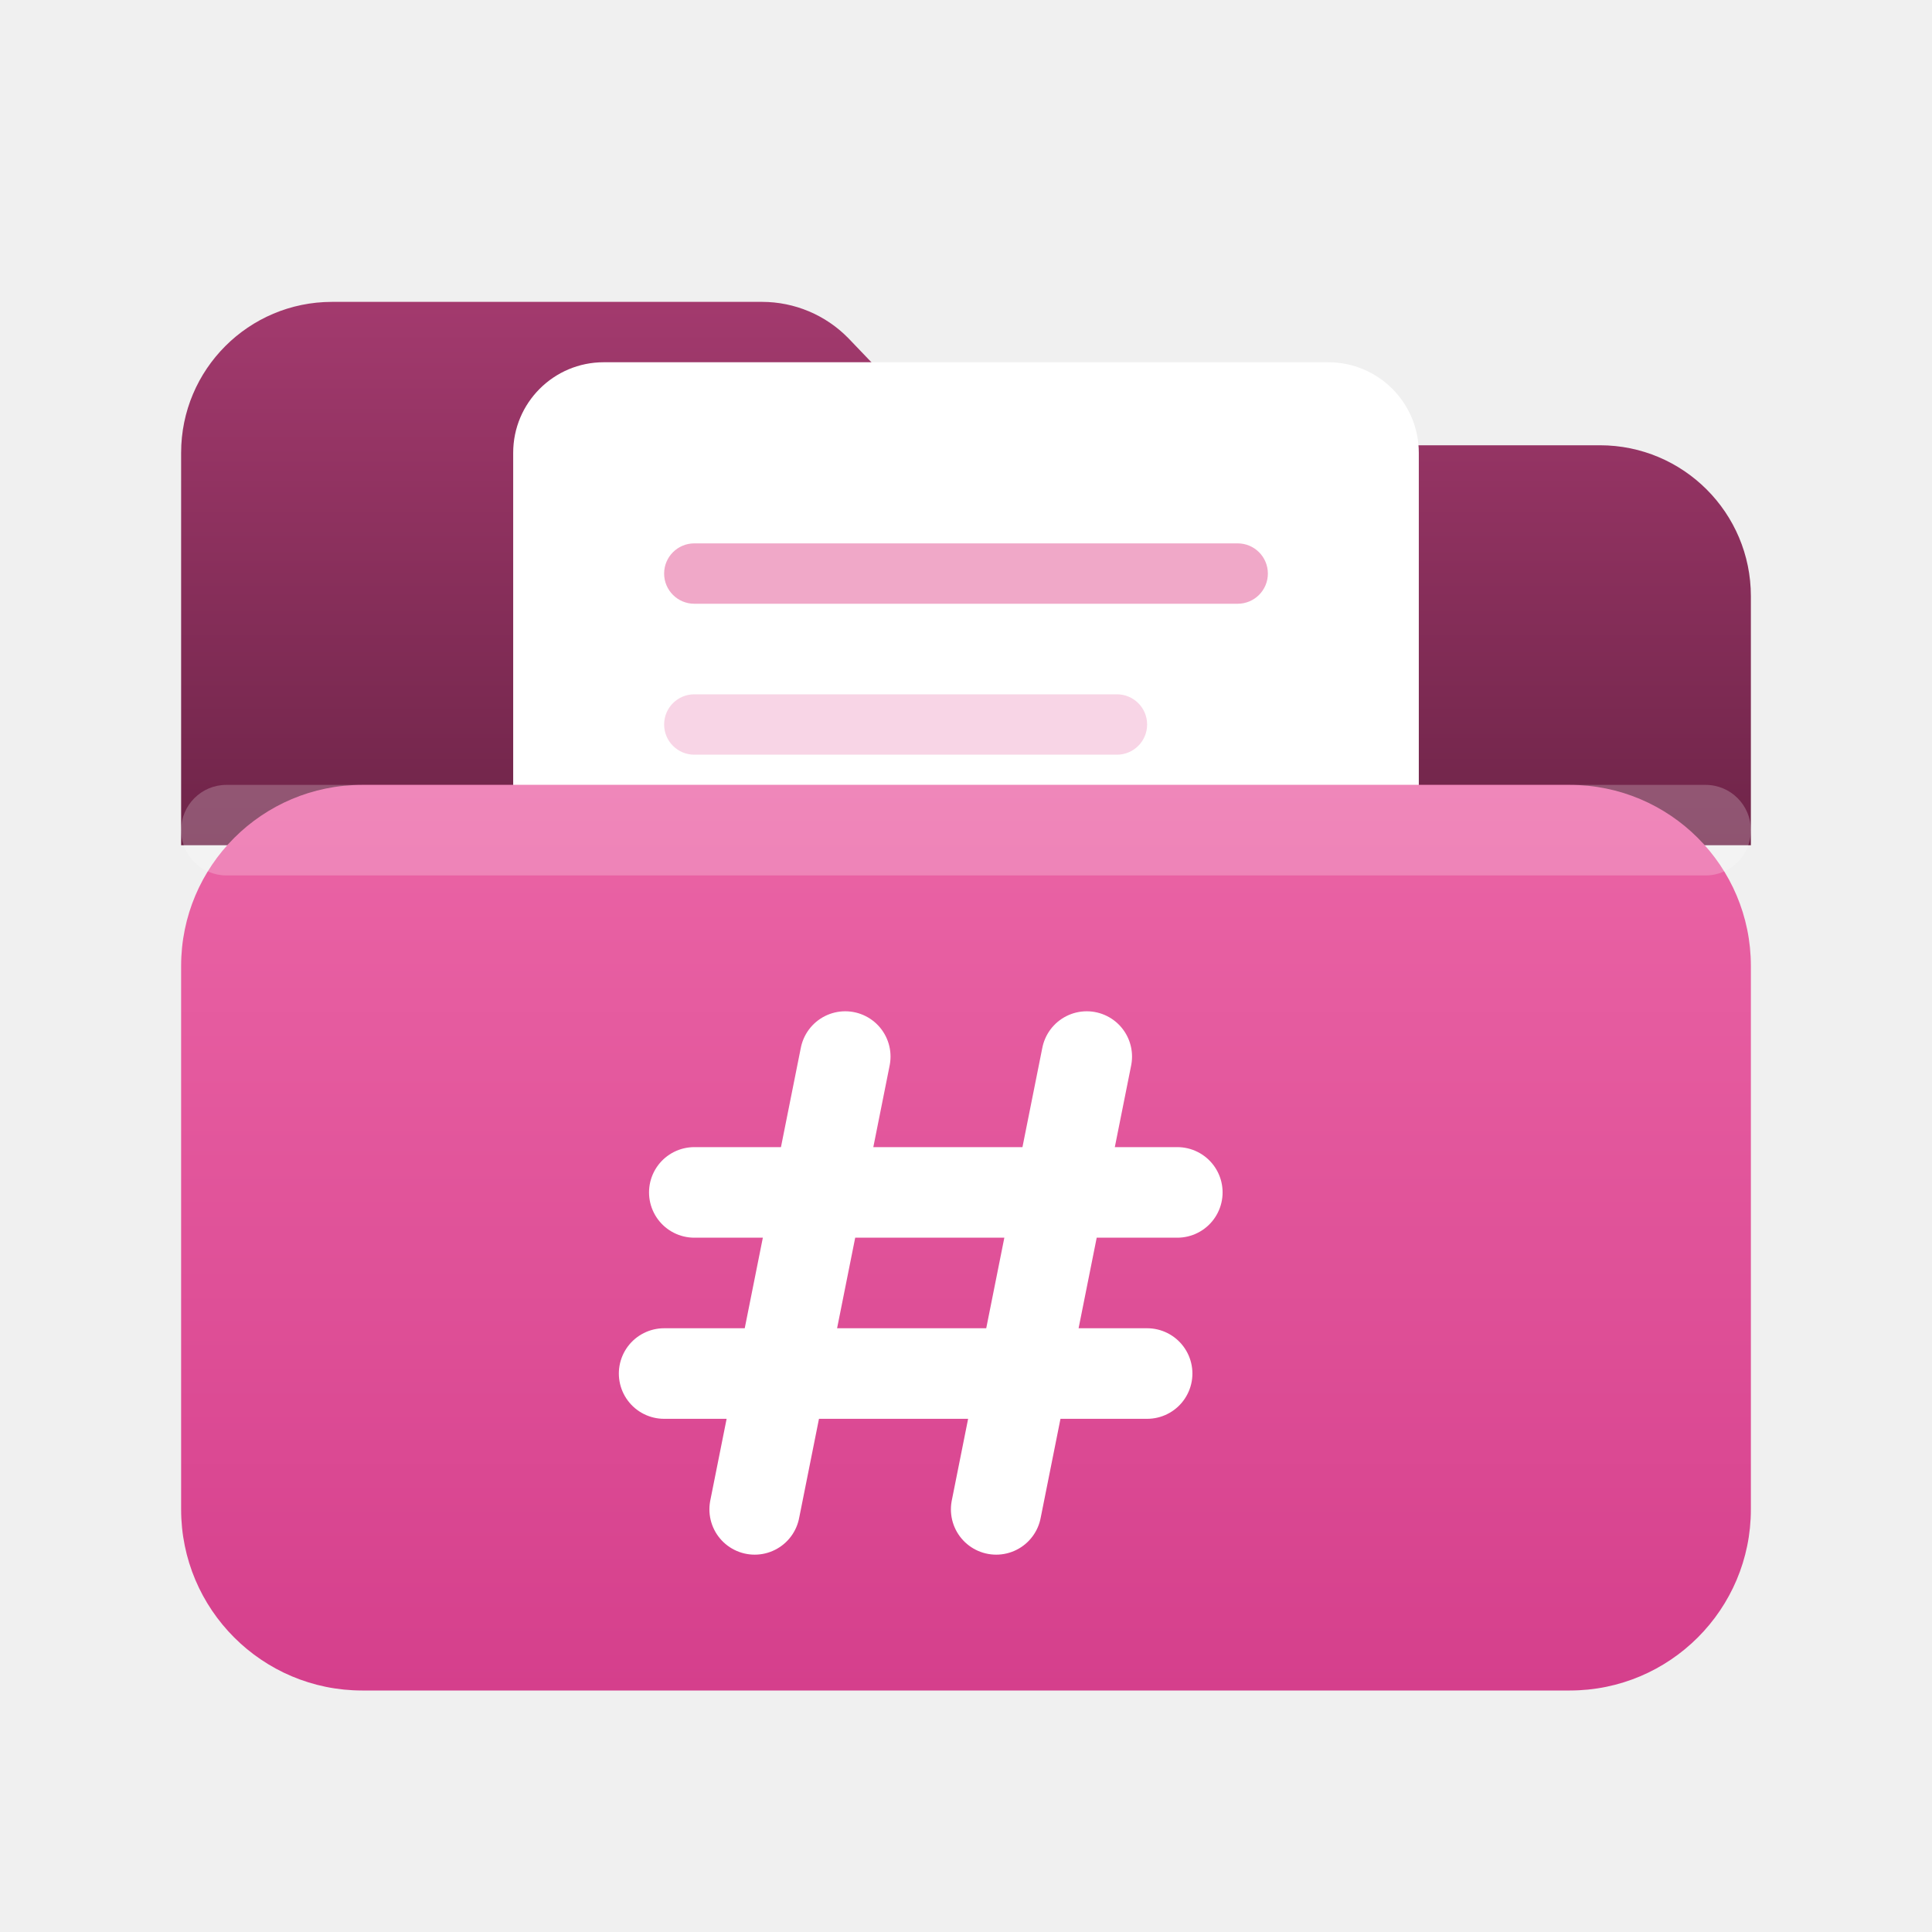
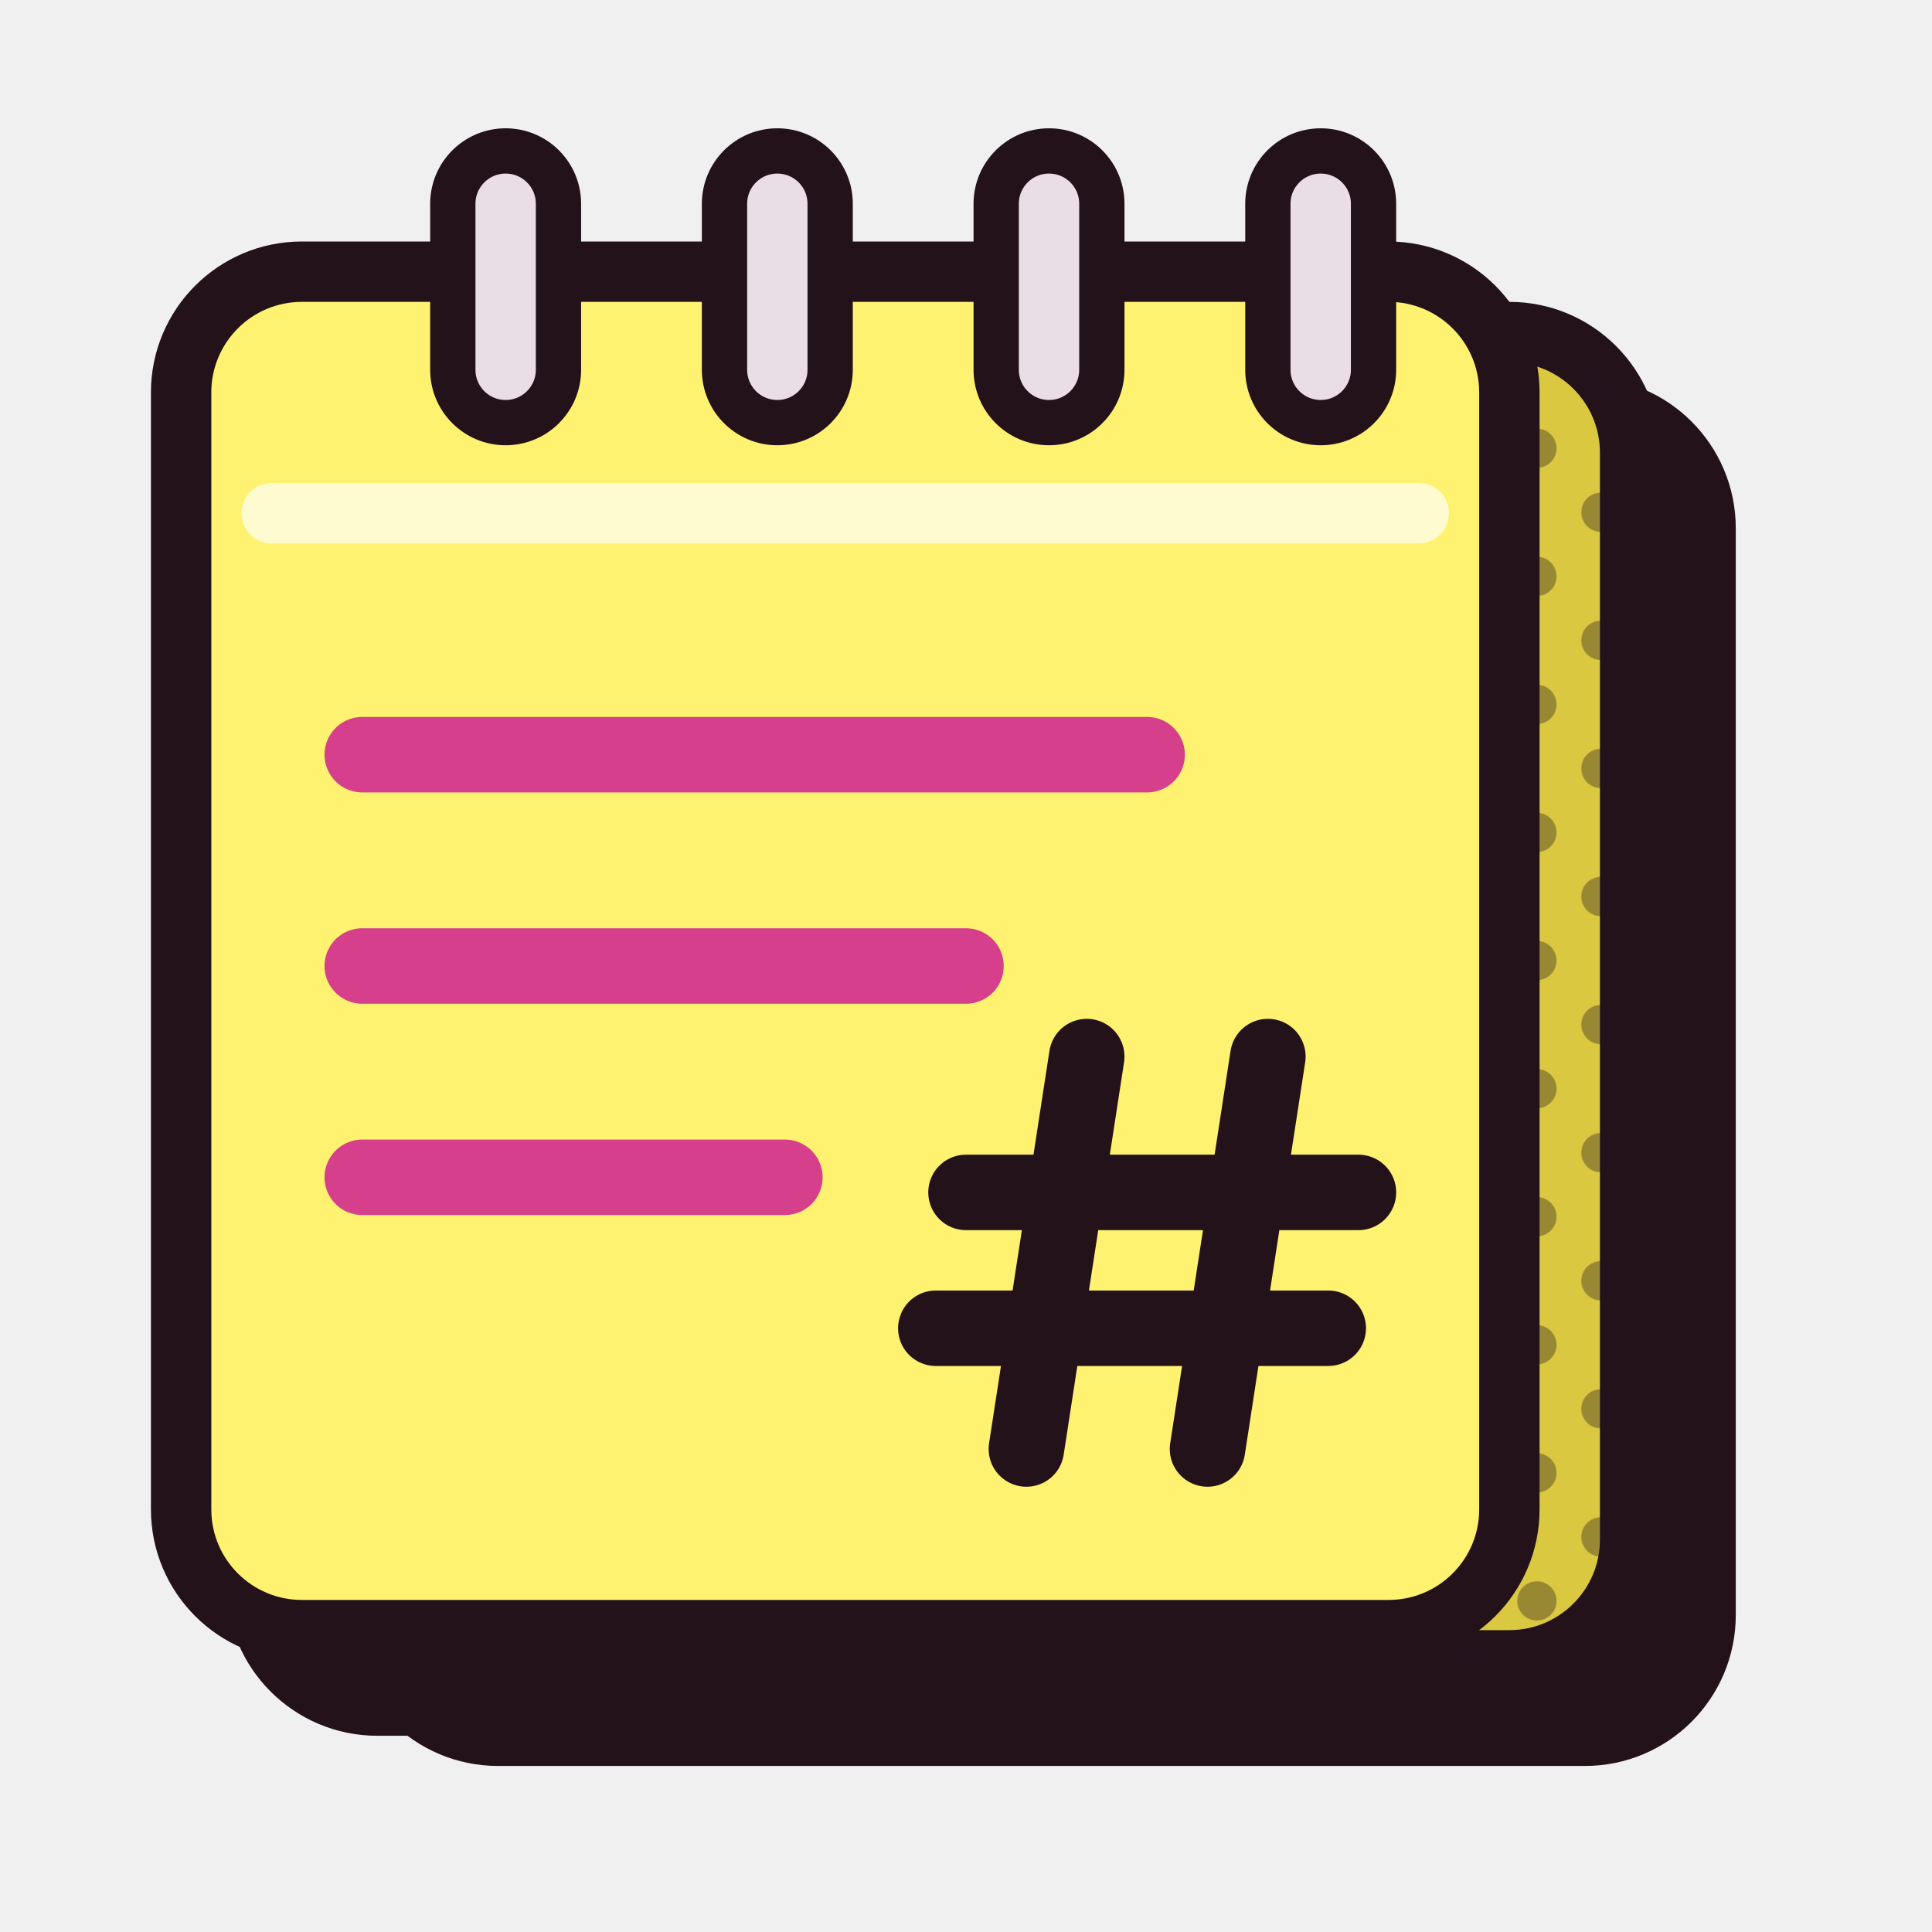
<svg xmlns="http://www.w3.org/2000/svg" viewBox="0 0 128 128">
  <defs>
-     <linearGradient id="front" x1="0" y1="0" x2="0" y2="1">
-       <stop offset="0" stop-color="#eb65a6" />
-       <stop offset="1" stop-color="#d53f8c" />
-     </linearGradient>
-     <linearGradient id="back" x1="0" y1="0" x2="0" y2="1">
-       <stop offset="0" stop-color="#a33a6e" />
-       <stop offset="1" stop-color="#6e2448" />
-     </linearGradient>
+     <pattern id="dots" width="6" height="6" patternUnits="userSpaceOnUse" patternTransform="rotate(45)">
+       <circle cx="3" cy="3" r="1.3" fill="#24121b" fill-opacity="0.35" />
+     </pattern>
  </defs>
-   <path d="M12 30a10 10 0 0 1 10-10h28.5a8 8 0 0 1 5.7 2.4L63 29.5h43a10 10 0 0 1 10 10V56H12z" fill="url(#back)" />
-   <rect x="34" y="24" width="60" height="58" rx="6" fill="#ffffff" />
-   <rect x="44" y="36" width="40" height="4" rx="2" fill="#f0a8c8" />
-   <rect x="44" y="46" width="32" height="4" rx="2" fill="#f8d5e6" />
-   <rect x="12" y="52" width="104" height="60" rx="12" fill="url(#front)" />
-   <rect x="12" y="52" width="104" height="6" rx="3" fill="#ffffff" fill-opacity="0.22" />
-   <g stroke="#ffffff" stroke-width="6" stroke-linecap="round">
-     <path d="M56 70l-6 30M72 70l-6 30M46 79h32M44 91h32" />
+   <g transform="translate(5 5)" fill="#24121b" stroke="#24121b" stroke-width="4" stroke-linejoin="round">
+     <rect x="20" y="22" width="88" height="88" rx="8" />
+     <rect x="12" y="18" width="88" height="90" rx="8" />
+   </g>
+   <g stroke="#24121b" stroke-width="4" stroke-linejoin="round" stroke-linecap="round">
+     <rect x="20" y="22" width="88" height="88" rx="8" fill="#d9c840" />
+     <rect x="20" y="22" width="88" height="88" rx="8" fill="url(#dots)" stroke="none" />
+     <rect x="12" y="18" width="88" height="90" rx="8" fill="#fff270" />
+     <path d="M18 34h76" stroke="#fffbd0" stroke-width="4" />
+     <path d="M24 50h52M24 64h40M24 78h28" stroke="#d53f8c" stroke-width="5" />
+     <path d="M72 70l-4 26M84 70l-4 26M64 79h26M62 88h26" stroke-width="5" fill="none" />
+     <g fill="#e9dee5" stroke-width="3">
+       <rect x="30" y="10" width="7" height="18" rx="3.5" />
+       <rect x="48" y="10" width="7" height="18" rx="3.5" />
+       <rect x="66" y="10" width="7" height="18" rx="3.5" />
+       <rect x="84" y="10" width="7" height="18" rx="3.5" />
+     </g>
  </g>
</svg>
